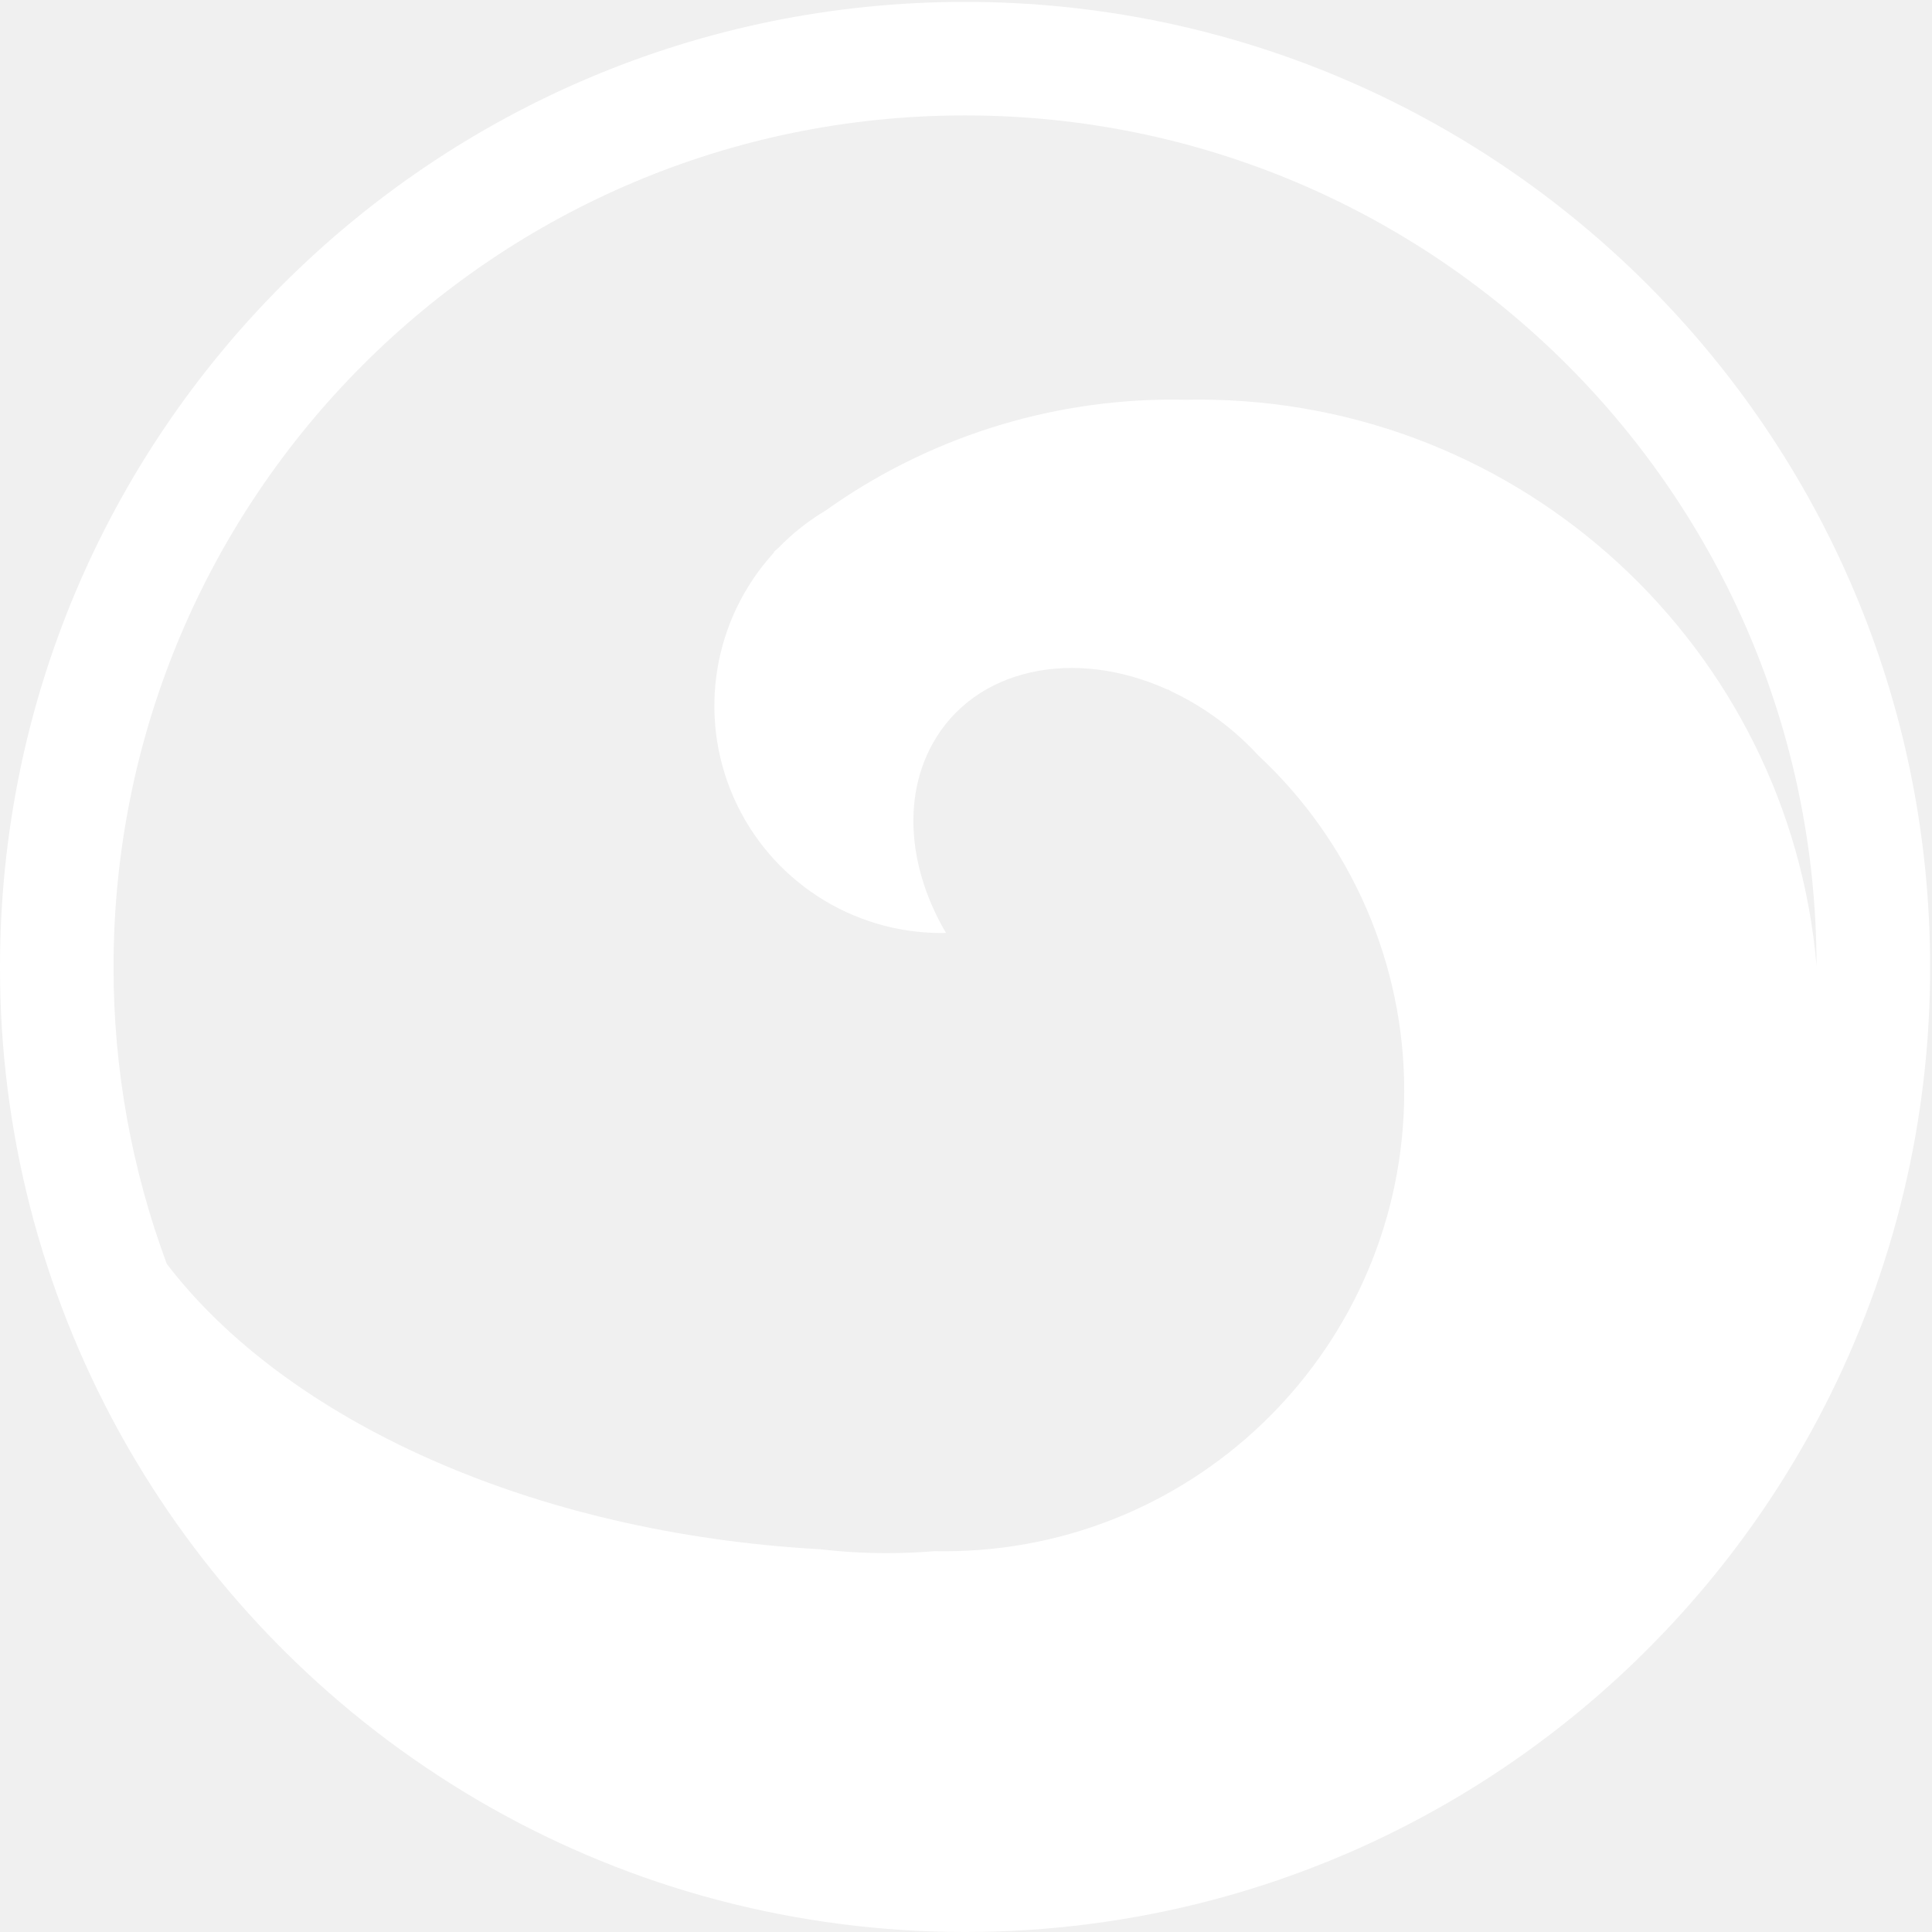
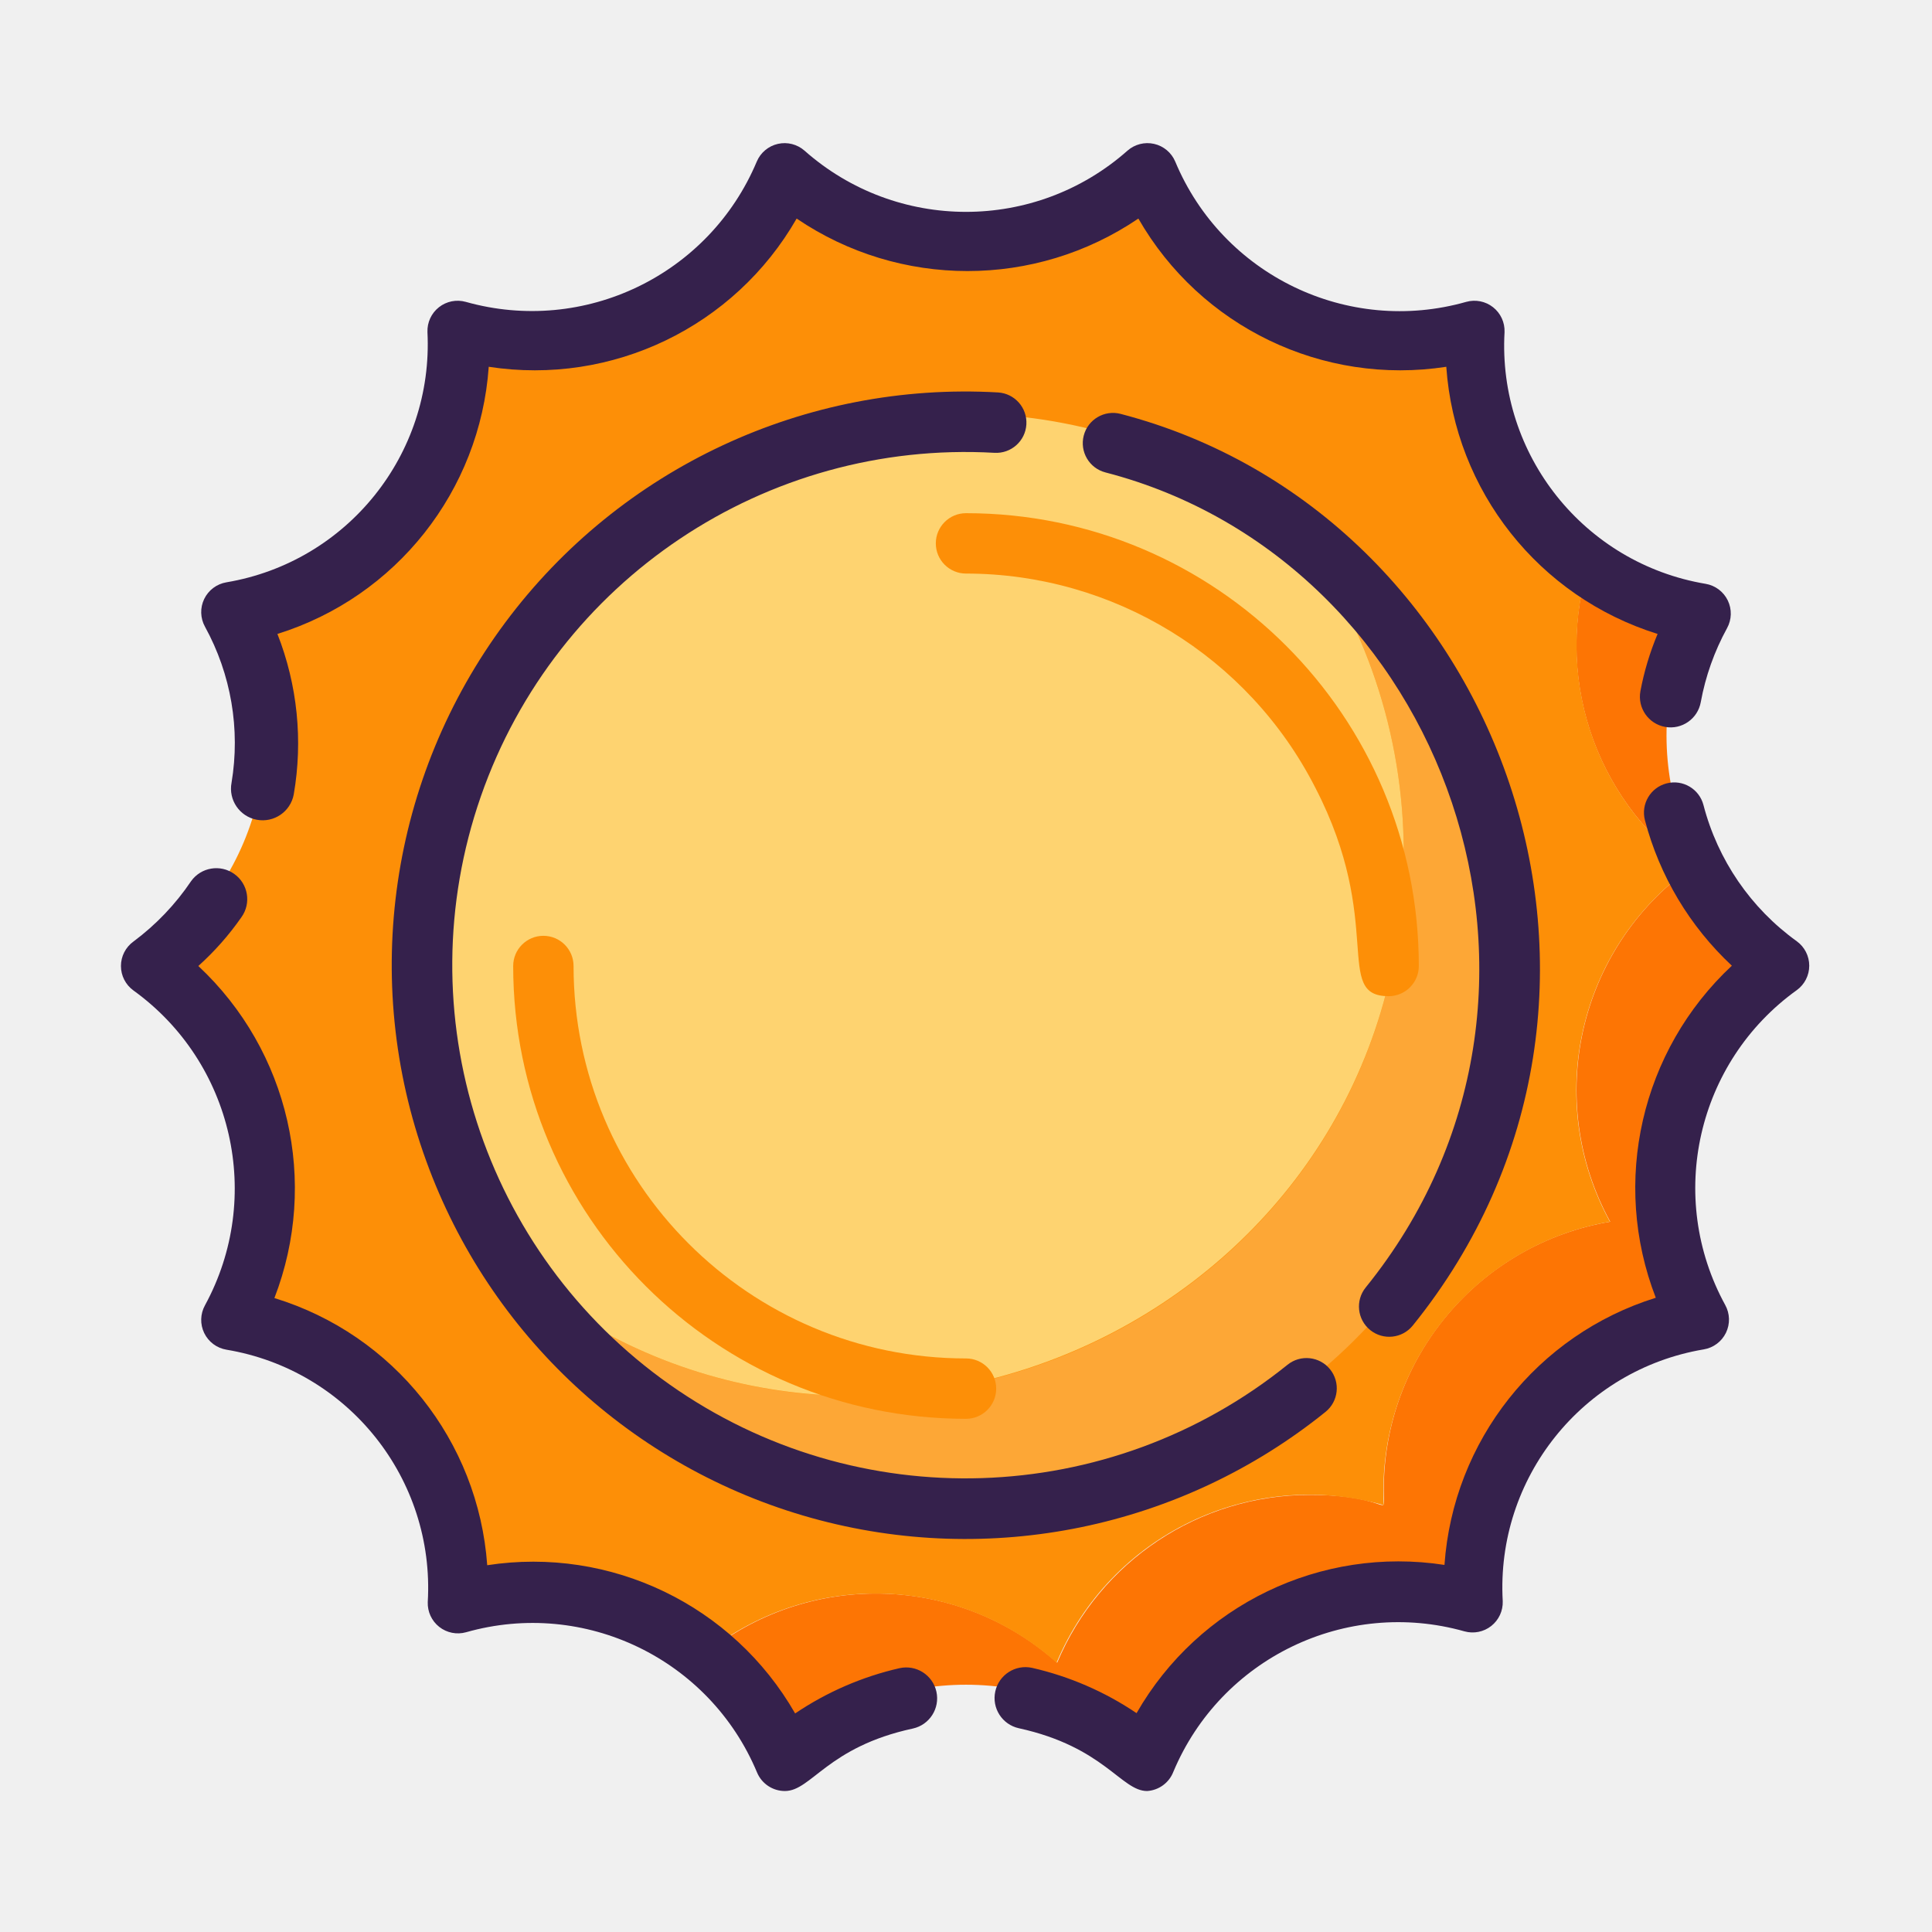
- <svg xmlns="http://www.w3.org/2000/svg" width="128" height="128" class="icon" p-id="11927" t="1575202564746" version="1.1" viewBox="0 0 1024 1024">
-   <defs>
-     <style type="text/css" />
-   </defs>
-   <path fill="#fff" d="M967.054 745.335q-1.483 2.897-2.997 5.763c-0.307 0.579-0.62 1.156-0.929 1.734q-1.06 1.987-2.131 3.965c-0.39 0.715-0.786 1.428-1.18 2.141q-0.971 1.762-1.951 3.519c-0.429 0.764-0.863 1.525-1.299 2.286q-0.949 1.671-1.907 3.337-0.677 1.172-1.364 2.339-0.951 1.625-1.913 3.246-0.699 1.177-1.407 2.348-0.967 1.605-1.945 3.203-0.712 1.165-1.432 2.326-0.994 1.598-1.998 3.197-0.718 1.138-1.439 2.274-1.033 1.619-2.079 3.231-0.708 1.099-1.421 2.186-1.092 1.669-2.198 3.328c-0.453 0.679-0.899 1.36-1.358 2.037q-1.199 1.785-2.423 3.558c-0.4 0.584-0.799 1.173-1.199 1.755q-1.468 2.121-2.957 4.224c-0.245 0.346-0.486 0.694-0.73 1.04q-3.769 5.305-7.668 10.51c-0.311 0.415-0.626 0.825-0.938 1.238q-1.474 1.954-2.96 3.896c-0.413 0.536-0.83 1.069-1.246 1.604q-1.355 1.747-2.721 3.486c-0.459 0.581-0.921 1.159-1.383 1.738q-1.322 1.66-2.653 3.31-0.723 0.893-1.453 1.781-1.324 1.618-2.658 3.229-0.737 0.887-1.48 1.77-1.347 1.609-2.709 3.206-0.734 0.862-1.473 1.72-1.399 1.623-2.807 3.235c-0.474 0.541-0.948 1.085-1.425 1.624q-1.475 1.672-2.966 3.331c-0.44 0.49-0.877 0.98-1.318 1.468q-1.611 1.778-3.238 3.542l-1.099 1.199q-1.879 2.024-3.78 4.029c-0.206 0.216-0.408 0.435-0.613 0.65q-6.807 7.158-13.886 14.053l-0.366 0.353q-2.136 2.075-4.296 4.127c-0.28 0.266-0.562 0.529-0.843 0.799q-1.934 1.828-3.885 3.637c-0.352 0.326-0.705 0.648-1.058 0.973q-1.863 1.715-3.742 3.415-0.575 0.518-1.153 1.035-1.855 1.665-3.726 3.313l-1.172 1.027q-1.893 1.654-3.796 3.29l-1.123 0.961q-1.974 1.682-3.964 3.345c-0.331 0.276-0.66 0.553-0.992 0.828q-2.12 1.762-4.262 3.497l-0.735 0.599q-2.398 1.939-4.812 3.85l-0.227 0.181q-13.041 10.29-26.755 19.746l-0.158 0.108q-2.613 1.798-5.252 3.568l-0.471 0.314q-2.498 1.671-5.014 3.313l-0.606 0.394q-2.474 1.608-4.967 3.189l-0.621 0.393q-2.522 1.592-5.064 3.158l-0.525 0.324q-2.646 1.624-5.314 3.218l-0.292 0.175a509.962 509.962 0 0 1-53.521 27.773l-0.106 0.048q-3.023 1.346-6.064 2.654l-0.14 0.049a508.13 508.13 0 0 1-70.641 24.376 514.996 514.996 0 0 1-262.331 0 508.279 508.279 0 0 1-120.743-49.252 513.267 513.267 0 0 1-102.973-76.91l-0.042-0.04q-2.287-2.206-4.548-4.439l-0.06-0.06q-2.26-2.233-4.496-4.496l-0.042-0.042A513.614 513.614 0 0 1 72.63 775.354l-0.035-0.059q-1.641-2.734-3.249-5.495l-0.049-0.084q-1.606-2.757-3.18-5.535l-0.037-0.065q-1.586-2.802-3.139-5.626A509.193 509.193 0 0 1 0.001 512.498C0.001 230.005 229.006 0.999 511.5 0.999s511.499 229.006 511.499 511.499a509.348 509.348 0 0 1-55.945 232.836zM511.5 61.175C262.244 61.175 60.177 263.242 60.177 512.498a450.331 450.331 0 0 0 28.23 157.399c63.386 82.819 193.265 142.76 346.273 151.239a305.601 305.601 0 0 0 35.36 2.058q12.86 0 25.399-1.052 2.53 0.053 5.071 0.053c134.625 0 243.761-109.136 243.761-243.761a243.019 243.019 0 0 0-77.343-178.051A150.571 150.571 0 0 0 639.075 376.671a146.21 146.21 0 0 0-18.304-10.27c-0.578-0.328-1.144-0.674-1.724-0.999 0 0.063 0.007 0.127 0.011 0.191-49.6-22.541-102.488-11.634-124.795 28.648-16.284 29.41-12.288 67.305 7.133 100.214-0.799 0.015-1.583 0.06-2.382 0.06a120.373 120.373 0 0 1-88.813-201.635c-0.01-0.133-0.015-0.268-0.025-0.4 0.799-0.712 1.611-1.406 2.417-2.109A120.813 120.813 0 0 1 437.572 270.613 316.654 316.654 0 0 1 621.892 211.793c2.255 0 4.496 0.039 6.743 0.085 2.248-0.045 4.489-0.085 6.743-0.085 171.932 0 313.007 132.021 327.438 300.214C962.551 262.975 760.594 61.175 511.5 61.175z" p-id="11928" />
+ <svg xmlns="http://www.w3.org/2000/svg" t="1615362678522" class="icon" viewBox="0 0 1024 1024" version="1.1" p-id="9295" width="200" height="200">
+   <path d="M901.28 695.52a144.8 144.8 0 0 0-119.84 150.24A145.12 145.12 0 0 0 608 929.28a144.96 144.96 0 0 0-192 0 143.04 143.04 0 0 0-40-54.4 144 144 0 0 1 184.32 6.4 145.12 145.12 0 0 1 133.76-88.96c44.16 0 39.36 13.6 39.36-2.24a144 144 0 0 1 120-142.56A145.12 145.12 0 0 1 896 460a145.28 145.28 0 0 1-53.12-163.52A144 144 0 0 0 901.28 320 145.12 145.12 0 0 0 944 508a145.12 145.12 0 0 0-42.72 187.52z" fill="#FD7504" p-id="9296" />
+   <path d="M853.28 647.52a144.8 144.8 0 0 0-119.84 150.24A145.12 145.12 0 0 0 560 881.28a144 144 0 0 0-184.32-6.4 144 144 0 0 0-93.76-34.56c-44.16 0-39.36 13.6-39.36-2.24a144 144 0 0 0-69.44-123.52C112 677.28 117.76 717.6 133.12 672A145.28 145.28 0 0 0 80 508 145.44 145.44 0 0 0 122.72 320a144.8 144.8 0 0 0 119.84-150.24A145.12 145.12 0 0 0 416 86.72a144 144 0 0 0 184.32 6.4c12-8.48 4-10.4 17.92 13.12A145.28 145.28 0 0 0 741.92 176c44.16 0 39.36-13.6 39.36 2.24a145.76 145.76 0 0 0 61.6 118.56A145.28 145.28 0 0 0 896 460a145.12 145.12 0 0 0-42.72 187.52z" fill="#FD8F07" p-id="9297" />
+   <path d="M800 508C800 784 448 900.96 282.56 681.76c185.44 141.12 461.44 10.88 461.44-229.76a287.04 287.04 0 0 0-58.24-173.44A288 288 0 0 1 800 508z" fill="#FDA736" p-id="9298" />
+   <path d="M744 452c0 240-276 370.88-461.44 229.76a291.52 291.52 0 0 1-41.6-76C157.44 371.2 389.44 149.28 617.12 240a277.28 277.28 0 0 1 68.48 38.56 286.4 286.4 0 0 1 58.4 173.44z" fill="#FED370" p-id="9299" />
+   <path d="M225.92 615.36A304 304 0 0 1 528.96 208a16 16 0 0 1-1.92 32 272 272 0 1 0 155.36 483.36 16 16 0 0 1 20.16 24.96 304 304 0 0 1-476.64-132.96zM723.84 682.4c126.08-155.84 41.76-385.44-137.92-432a16 16 0 0 1 8-31.04C796 272 889.76 528 748.8 702.56a16 16 0 0 1-24.96-20.16z" fill="#35214C" p-id="9300" />
+   <path d="M512 752a240 240 0 0 1-240-240 16 16 0 0 1 32 0 208 208 0 0 0 208 208 16 16 0 0 1 0 32zM736 528c-29.6 0-1.76-38.88-38.88-110.56A208 208 0 0 0 512 304a16 16 0 0 1 0-32 240 240 0 0 1 240 240 16 16 0 0 1-16 16z" fill="#FD8F07" p-id="9301" />
+   <path d="M608 949.28c-13.76 0-22.72-23.36-68-33.28a16 16 0 0 1 7.04-32 164.16 164.16 0 0 1 55.36 24 160 160 0 0 1 163.2-78.56 160 160 0 0 1 112-141.6 161.12 161.12 0 0 1 40.32-176 161.76 161.76 0 0 1-46.08-77.12 16 16 0 0 1 31.04-8 128.96 128.96 0 0 0 49.44 72.16 16 16 0 0 1 0 25.92 129.12 129.12 0 0 0-37.92 166.88 16 16 0 0 1-11.36 23.52 128 128 0 0 0-106.56 133.44 16 16 0 0 1-20.32 16 129.28 129.28 0 0 0-154.24 74.4 16 16 0 0 1-13.92 10.24zM122.72 414.88a128 128 0 0 0-14.08-82.72 16 16 0 0 1 11.36-23.52A128 128 0 0 0 226.56 176a16 16 0 0 1 20.32-16 129.28 129.28 0 0 0 154.24-74.4 16 16 0 0 1 25.28-5.76 129.12 129.12 0 0 0 171.2 0 16 16 0 0 1 25.28 5.76A128.96 128.96 0 0 0 777.12 160a16 16 0 0 1 20.32 16 128 128 0 0 0 106.56 133.44 16 16 0 0 1 11.36 23.52 130.24 130.24 0 0 0-13.92 39.2 16 16 0 0 1-32-5.76 150.08 150.08 0 0 1 9.12-30.4 160 160 0 0 1-112-141.6 160 160 0 0 1-163.2-78.56 161.28 161.28 0 0 1-181.12 0 160 160 0 0 1-163.2 78.56 160 160 0 0 1-112 141.6 158.72 158.72 0 0 1 8.64 85.12 16 16 0 0 1-32.96-6.24zM416 949.28a16 16 0 0 1-14.72-9.76 128.96 128.96 0 0 0-154.24-74.4 16 16 0 0 1-20.32-16 128 128 0 0 0-106.72-133.76 16 16 0 0 1-11.36-23.52 129.44 129.44 0 0 0-37.92-166.88 16 16 0 0 1 0-25.92 131.52 131.52 0 0 0 30.56-32A16 16 0 0 1 128 486.08 149.76 149.76 0 0 1 105.12 512a161.28 161.28 0 0 1 40.32 176 160 160 0 0 1 112.8 141.6 160 160 0 0 1 163.2 78.56 164.16 164.16 0 0 1 55.36-24 16 16 0 0 1 7.04 32c-45.28 9.76-53.76 33.12-67.84 33.12z" fill="#35214C" p-id="9302" />
</svg>
